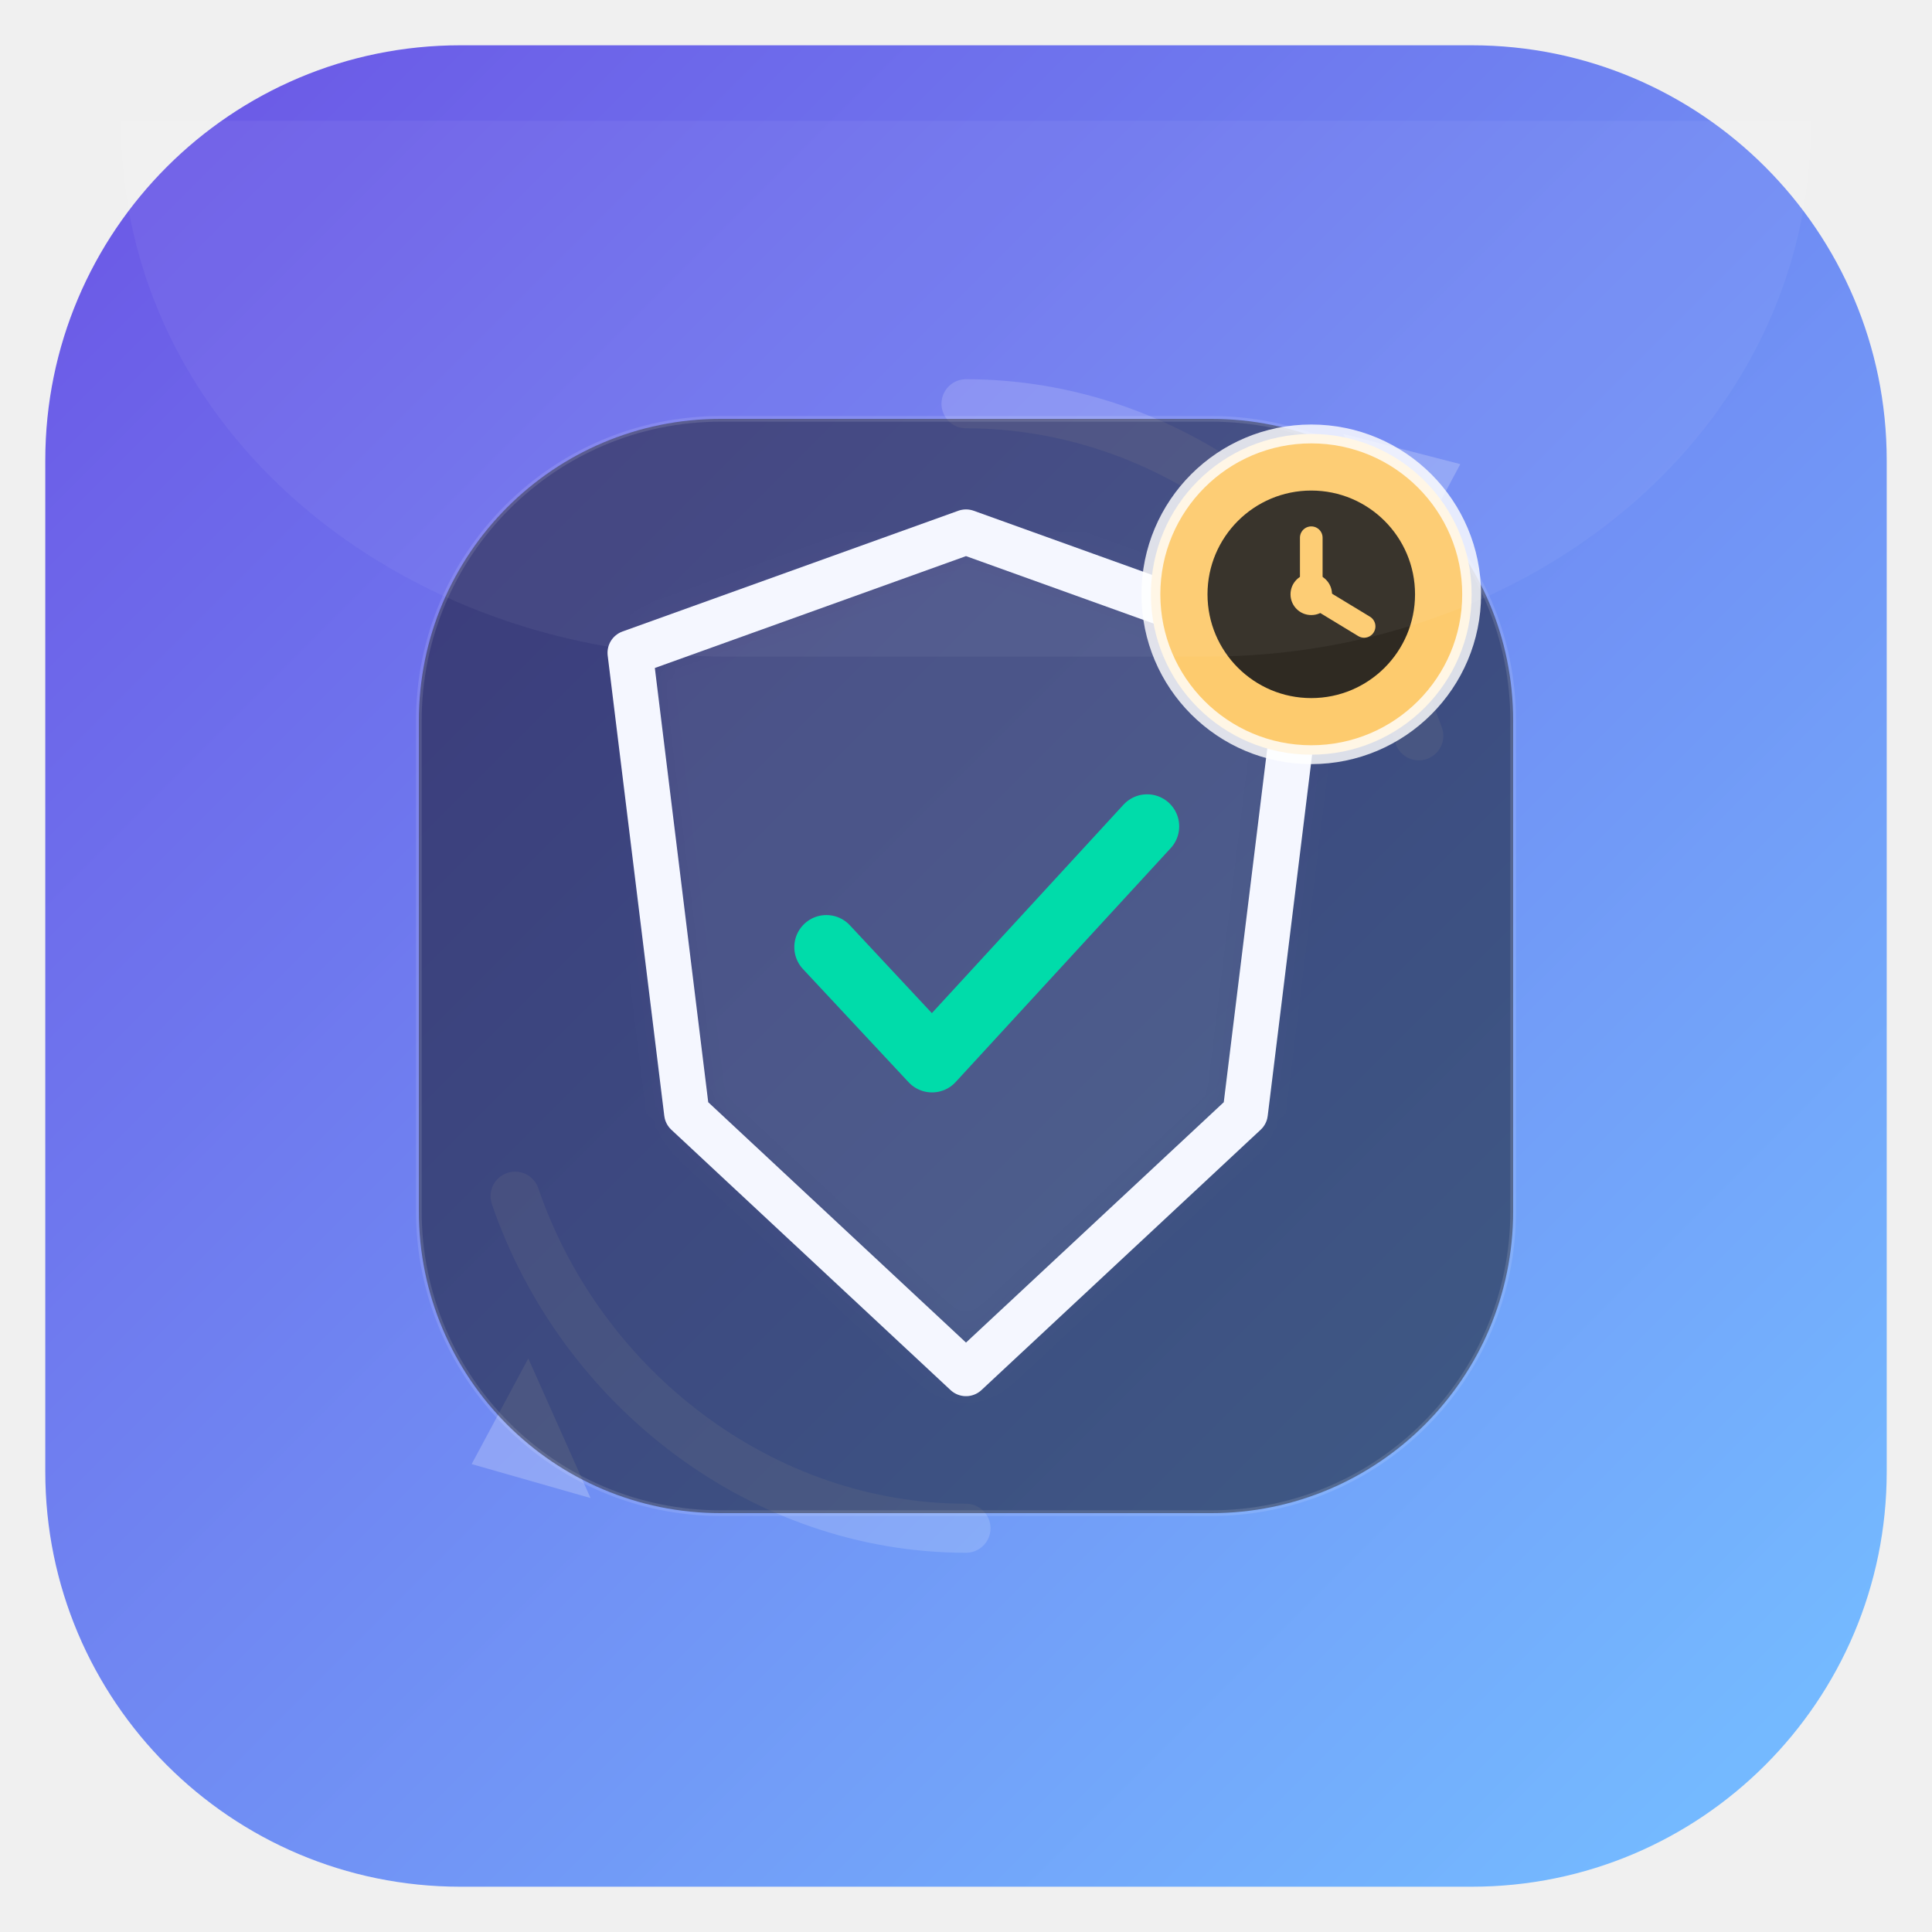
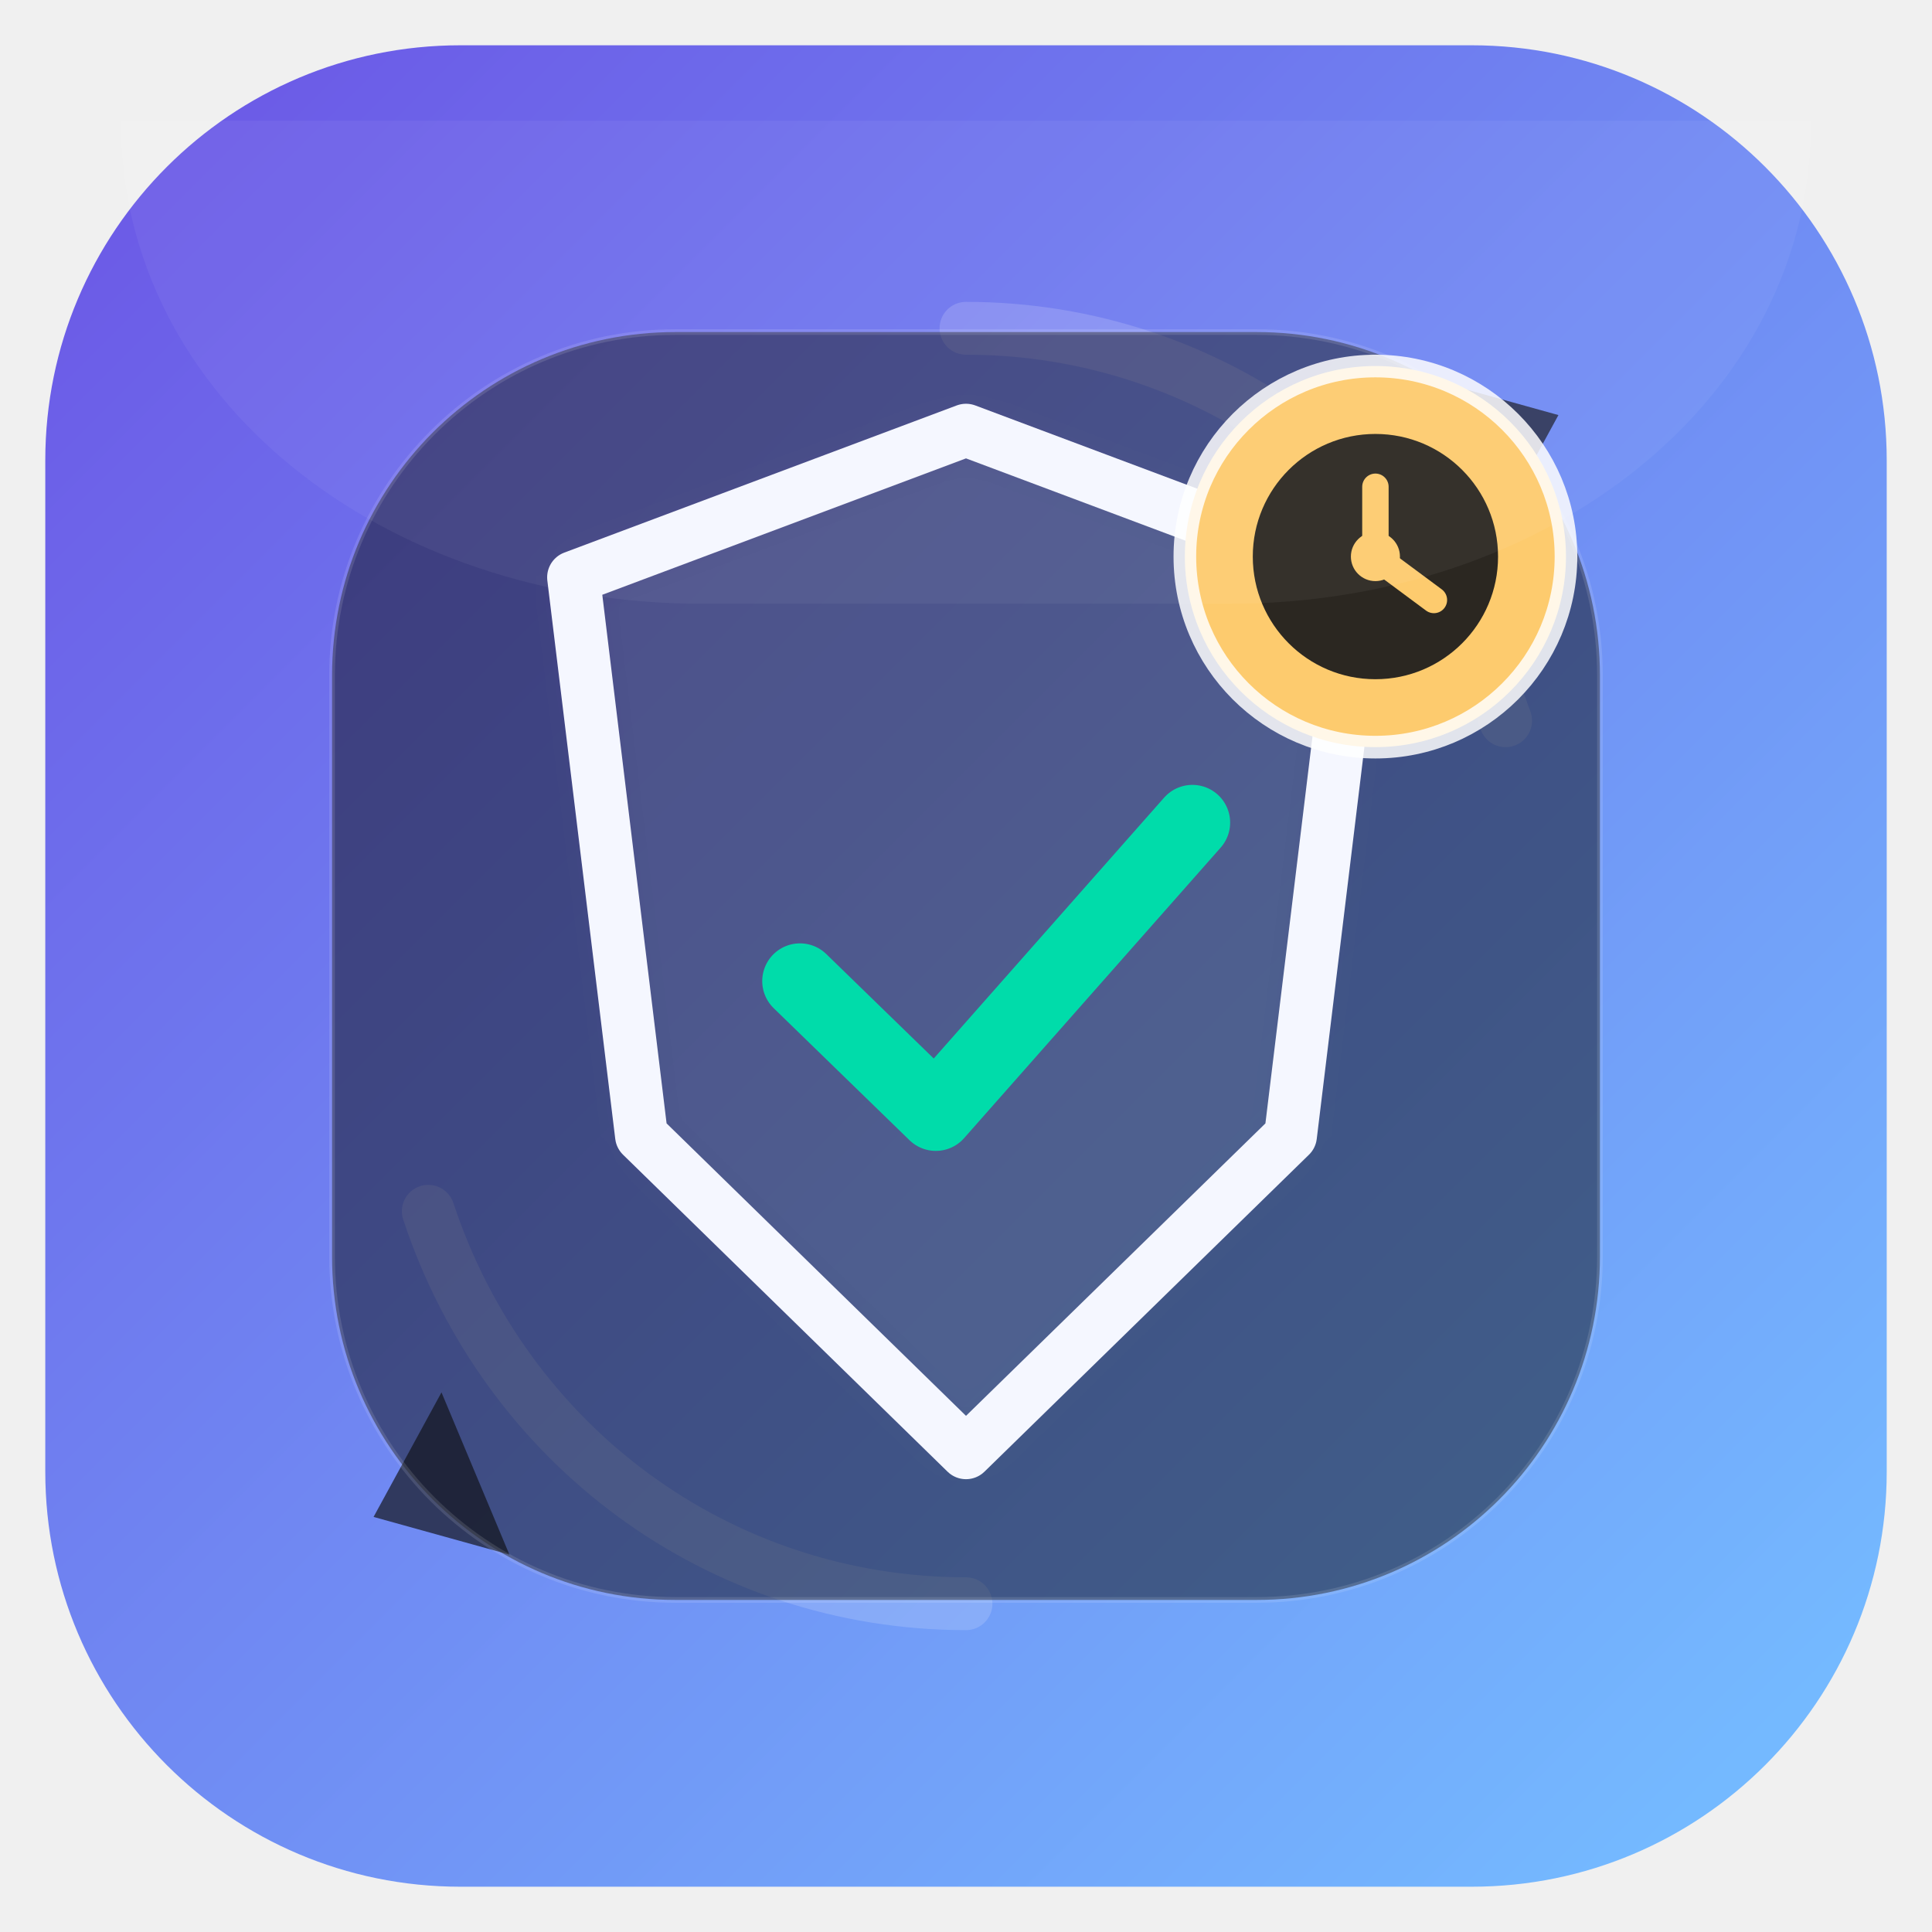
<svg xmlns="http://www.w3.org/2000/svg" width="1024" height="1024" viewBox="0 0 1024 1024" fill="none">
  <defs>
    <linearGradient id="bg" x1="96" y1="96" x2="928" y2="928" gradientUnits="userSpaceOnUse">
      <stop stop-color="#6C5CE7" />
      <stop offset="1" stop-color="#74B9FF" />
    </linearGradient>
-     <linearGradient id="panel" x1="256" y1="240" x2="768" y2="784" gradientUnits="userSpaceOnUse">
-       <stop stop-color="rgba(255,255,255,0.12)" />
-       <stop offset="1" stop-color="rgba(15,17,23,0.18)" />
-     </linearGradient>
-     <filter id="blur24" x="0" y="0" width="1024" height="1024">
+     <filter id="blur24" x="280" y="204" width="464" height="590" filterUnits="userSpaceOnUse" color-interpolation-filters="sRGB">
      <feGaussianBlur stdDeviation="12" />
    </filter>
  </defs>
  <rect x="24" y="24" width="976" height="976" rx="220" fill="url(#bg)" />
-   <path d="M273 634C308 736 404 810 512 810" stroke="rgba(255,255,255,0.16)" stroke-width="26" stroke-linecap="round" />
-   <path d="M752 390C715 286 619 214 512 214" stroke="rgba(255,255,255,0.16)" stroke-width="26" stroke-linecap="round" />
-   <path d="M712 230L774 246L744 302" fill="rgba(255,255,255,0.22)" />
-   <path d="M313 794L250 776L280 720" fill="rgba(255,255,255,0.22)" />
-   <rect x="222" y="222" width="580" height="580" rx="160" fill="rgba(15,17,23,0.52)" stroke="rgba(255,255,255,0.12)" stroke-width="3" />
-   <path d="M512 282L690 346L660 590L512 728L364 590L334 346L512 282Z" fill="rgba(255,255,255,0.08)" filter="url(#blur24)" />
-   <path d="M512 282L690 346L660 590L512 728L364 590L334 346L512 282Z" stroke="#F5F7FF" stroke-width="24" stroke-linejoin="round" />
-   <path d="M438 502L494 562L608 438" stroke="#00DCAA" stroke-width="34" stroke-linecap="round" stroke-linejoin="round" />
-   <circle cx="695" cy="315" r="85" fill="#FDCB6E" stroke="rgba(255,255,255,0.82)" stroke-width="10" />
-   <circle cx="695" cy="315" r="55" fill="rgba(15,17,23,0.86)" />
-   <path d="M695 315V285" stroke="#FDCB6E" stroke-width="12" stroke-linecap="round" />
-   <path d="M695 315L723 332" stroke="#FDCB6E" stroke-width="12" stroke-linecap="round" />
-   <circle cx="695" cy="315" r="11" fill="#FDCB6E" />
-   <path d="M64 64H960C960 230 810 348 640 348H384C214 348 64 230 64 64Z" fill="rgba(255,255,255,0.05)" />
+   <path d="M227 642C268 766 381 850 512 850" stroke="white" stroke-opacity="0.16" stroke-width="28" stroke-linecap="round" />
+   <path d="M798 382C755 258 642 174 512 174" stroke="white" stroke-opacity="0.16" stroke-width="28" stroke-linecap="round" />
+   <path d="M754 200L826 220L790 286" fill="#12141A" fill-opacity="0.68" />
+   <path d="M270 824L198 804L234 738" fill="#12141A" fill-opacity="0.68" />
+   <rect x="176" y="176" width="672" height="672" rx="182" fill="#0F1117" fill-opacity="0.50" stroke="white" stroke-opacity="0.12" stroke-width="3" />
+   <path d="M512 228L720 306L684 602L512 770L340 602L304 306L512 228Z" fill="white" fill-opacity="0.08" filter="url(#blur24)" />
+   <path d="M512 228L720 306L684 602L512 770L340 602L304 306L512 228Z" stroke="#F5F7FF" stroke-width="28" stroke-linejoin="round" />
+   <path d="M424 520L496 590L632 436" stroke="#00DCAA" stroke-width="40" stroke-linecap="round" stroke-linejoin="round" />
+   <circle cx="729" cy="295" r="101" fill="#FDCB6E" stroke="white" stroke-opacity="0.84" stroke-width="12" />
+   <circle cx="729" cy="295" r="65" fill="#0F1117" fill-opacity="0.88" />
+   <path d="M729 295V258" stroke="#FDCB6E" stroke-width="14" stroke-linecap="round" />
+   <path d="M729 295L760 318" stroke="#FDCB6E" stroke-width="14" stroke-linecap="round" />
+   <circle cx="729" cy="295" r="13" fill="#FDCB6E" />
+   <path d="M64 64H960C960 212 820 320 652 320H372C204 320 64 212 64 64Z" fill="white" fill-opacity="0.05" />
</svg>
